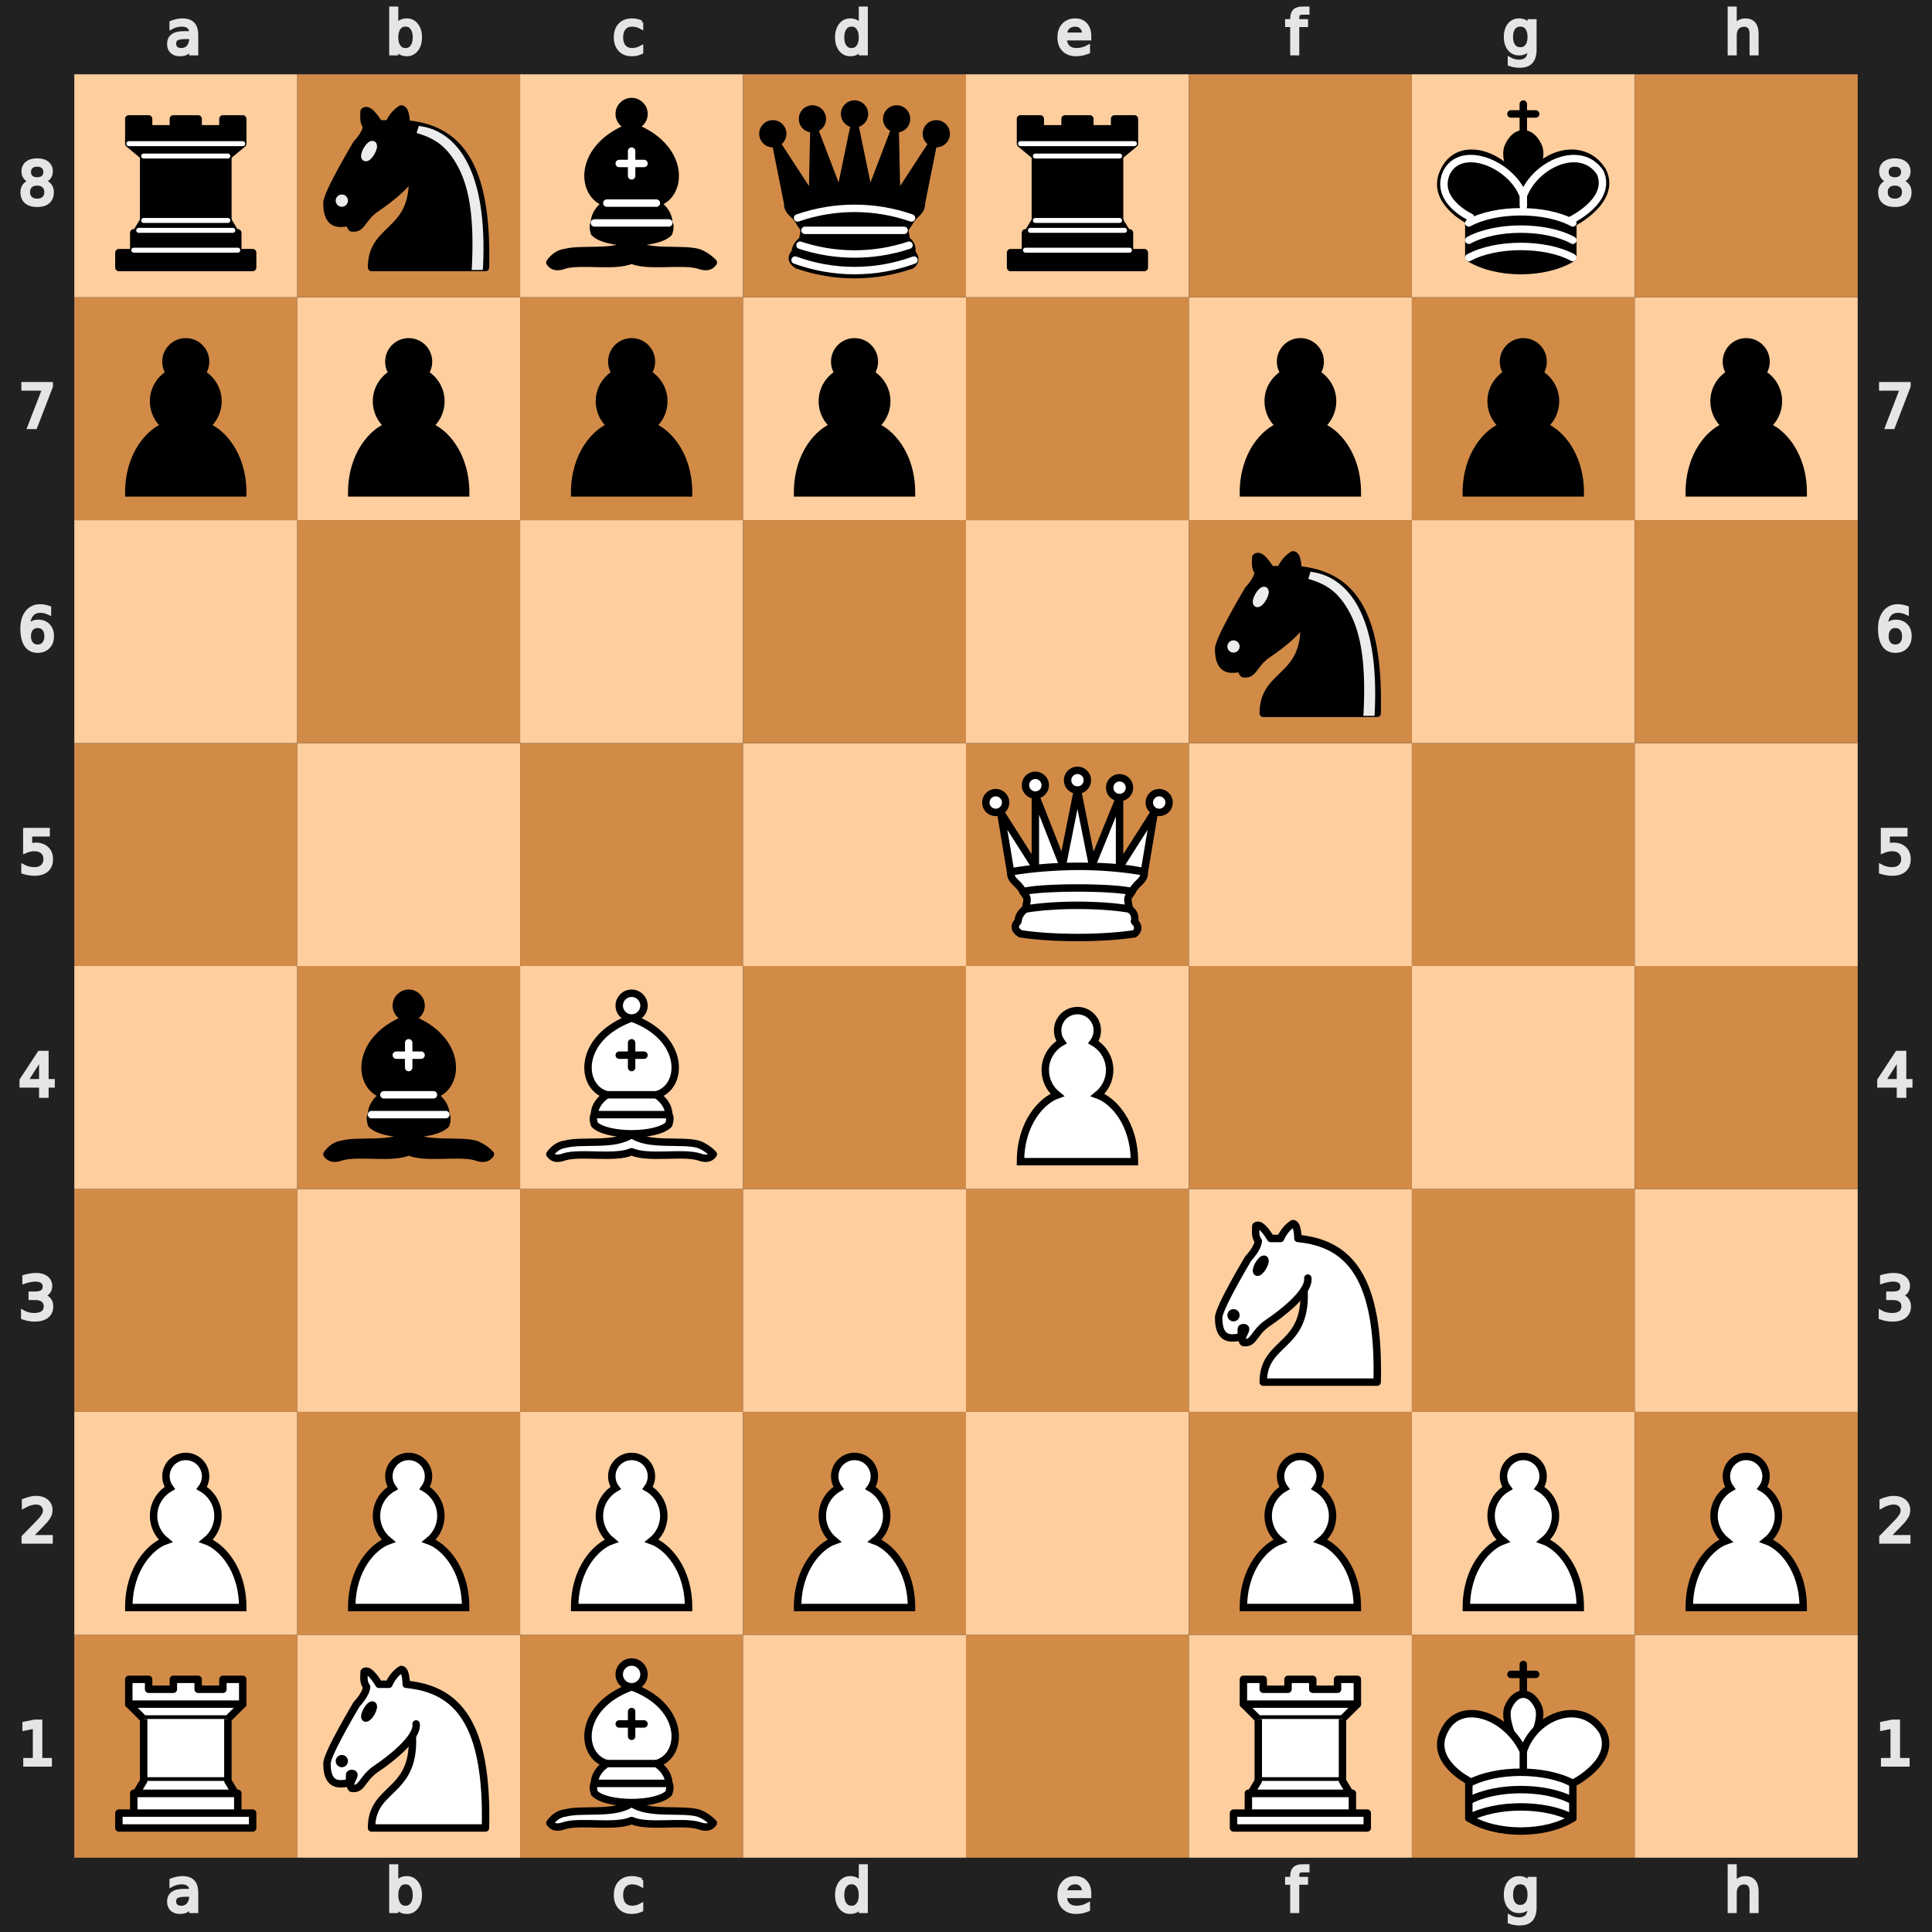
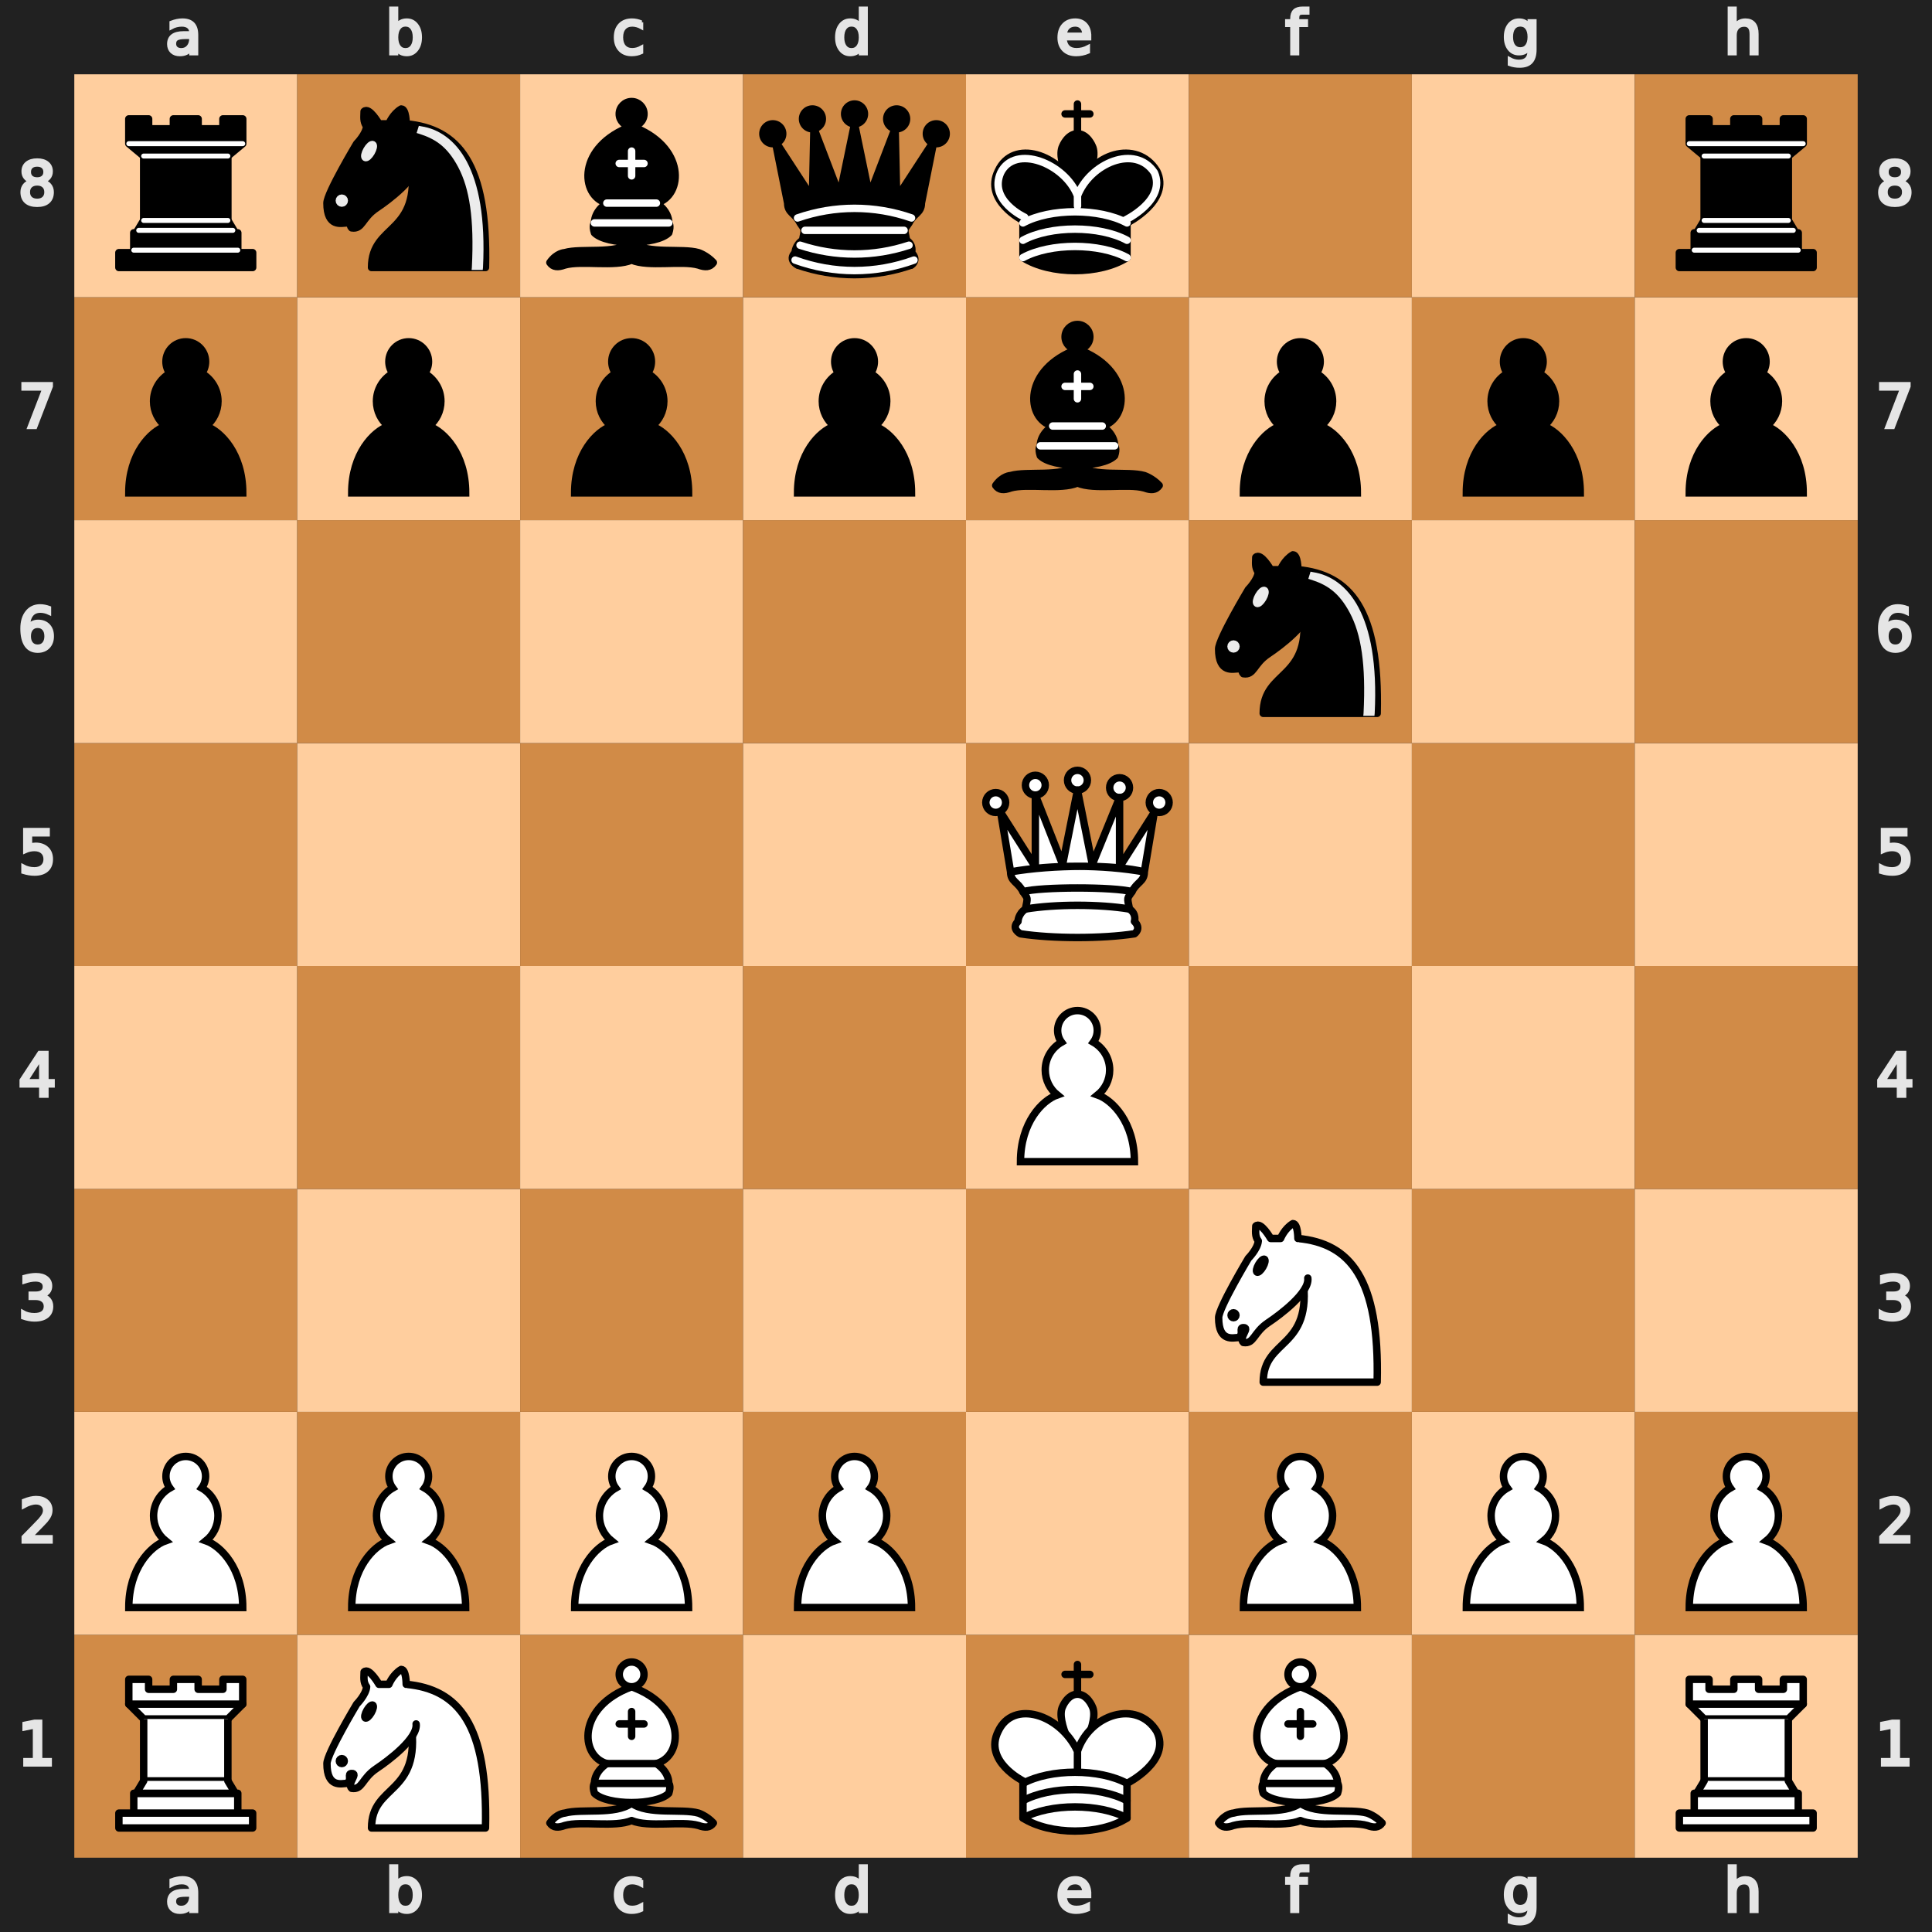
<svg xmlns="http://www.w3.org/2000/svg" xmlns:xlink="http://www.w3.org/1999/xlink" version="1.2" baseProfile="tiny" viewBox="0 0 390 390">
  <defs>
    <g id="white-pawn" class="white pawn">
      <path d="M22.5 9c-2.21 0-4 1.79-4 4 0 .89.29 1.71.78 2.38C17.33 16.5 16 18.59 16 21c0 2.03.94 3.84 2.41 5.03-3 1.06-7.41 5.55-7.41 13.47h23c0-7.92-4.41-12.41-7.41-13.47 1.47-1.19 2.41-3 2.41-5.03 0-2.41-1.33-4.5-3.28-5.62.49-.67.78-1.49.78-2.38 0-2.21-1.79-4-4-4z" fill="#fff" stroke="#000" stroke-width="1.5" stroke-linecap="round" />
    </g>
    <g id="white-knight" class="white knight" fill="none" fill-rule="evenodd" stroke="#000" stroke-width="1.5" stroke-linecap="round" stroke-linejoin="round">
      <path d="M 22,10 C 32.5,11 38.5,18 38,39 L 15,39 C 15,30 25,32.5 23,18" style="fill:#ffffff; stroke:#000000;" />
      <path d="M 24,18 C 24.38,20.91 18.45,25.37 16,27 C 13,29 13.18,31.34 11,31 C 9.958,30.06 12.41,27.96 11,28 C 10,28 11.19,29.23 10,30 C 9,30 5.997,31 6,26 C 6,24 12,14 12,14 C 12,14 13.89,12.1 14,10.5 C 13.27,9.506 13.5,8.5 13.5,7.5 C 14.5,6.5 16.5,10 16.5,10 L 18.5,10 C 18.5,10 19.28,8.008 21,7 C 22,7 22,10 22,10" style="fill:#ffffff; stroke:#000000;" />
      <path d="M 9.5 25.5 A 0.5 0.5 0 1 1 8.5,25.5 A 0.5 0.5 0 1 1 9.5 25.5 z" style="fill:#000000; stroke:#000000;" />
      <path d="M 15 15.5 A 0.5 1.5 0 1 1 14,15.5 A 0.5 1.5 0 1 1 15 15.5 z" transform="matrix(0.866,0.5,-0.5,0.866,9.693,-5.173)" style="fill:#000000; stroke:#000000;" />
    </g>
    <g id="white-bishop" class="white bishop" fill="none" fill-rule="evenodd" stroke="#000" stroke-width="1.5" stroke-linecap="round" stroke-linejoin="round">
      <g fill="#fff" stroke-linecap="butt">
        <path d="M9 36c3.39-.97 10.11.43 13.5-2 3.39 2.43 10.11 1.03 13.5 2 0 0 1.65.54 3 2-.68.97-1.65.99-3 .5-3.39-.97-10.11.46-13.5-1-3.39 1.46-10.11.03-13.5 1-1.354.49-2.323.47-3-.5 1.354-1.94 3-2 3-2zM15 32c2.5 2.5 12.5 2.5 15 0 .5-1.5 0-2 0-2 0-2.5-2.5-4-2.5-4 5.5-1.5 6-11.5-5-15.5-11 4-10.5 14-5 15.5 0 0-2.5 1.5-2.5 4 0 0-.5.5 0 2zM25 8a2.5 2.5 0 1 1-5 0 2.5 2.5 0 1 1 5 0z" />
      </g>
      <path d="M17.5 26h10M15 30h15m-7.5-14.5v5M20 18h5" stroke-linejoin="miter" />
    </g>
    <g id="white-rook" class="white rook" fill="#fff" fill-rule="evenodd" stroke="#000" stroke-width="1.5" stroke-linecap="round" stroke-linejoin="round">
      <path d="M9 39h27v-3H9v3zM12 36v-4h21v4H12zM11 14V9h4v2h5V9h5v2h5V9h4v5" stroke-linecap="butt" />
      <path d="M34 14l-3 3H14l-3-3" />
      <path d="M31 17v12.5H14V17" stroke-linecap="butt" stroke-linejoin="miter" />
      <path d="M31 29.5l1.5 2.5h-20l1.5-2.5" />
      <path d="M11 14h23" fill="none" stroke-linejoin="miter" />
    </g>
    <g id="white-queen" class="white queen" fill="#fff" fill-rule="evenodd" stroke="#000" stroke-width="1.5" stroke-linecap="round" stroke-linejoin="round">
      <path d="M8 12a2 2 0 1 1-4 0 2 2 0 1 1 4 0zM24.5 7.5a2 2 0 1 1-4 0 2 2 0 1 1 4 0zM41 12a2 2 0 1 1-4 0 2 2 0 1 1 4 0zM16 8.5a2 2 0 1 1-4 0 2 2 0 1 1 4 0zM33 9a2 2 0 1 1-4 0 2 2 0 1 1 4 0z" />
      <path d="M9 26c8.5-1.5 21-1.5 27 0l2-12-7 11V11l-5.5 13.5-3-15-3 15-5.5-14V25L7 14l2 12zM9 26c0 2 1.5 2 2.5 4 1 1.5 1 1 .5 3.5-1.5 1-1.5 2.5-1.5 2.5-1.5 1.5.5 2.5.5 2.5 6.5 1 16.5 1 23 0 0 0 1.5-1 0-2.5 0 0 .5-1.5-1-2.5-.5-2.5-.5-2 .5-3.5 1-2 2.5-2 2.5-4-8.5-1.5-18.5-1.5-27 0z" stroke-linecap="butt" />
      <path d="M11.5 30c3.5-1 18.5-1 22 0M12 33.5c6-1 15-1 21 0" fill="none" />
    </g>
    <g id="white-king" class="white king" fill="none" fill-rule="evenodd" stroke="#000" stroke-width="1.5" stroke-linecap="round" stroke-linejoin="round">
      <path d="M22.5 11.63V6M20 8h5" stroke-linejoin="miter" />
      <path d="M22.5 25s4.5-7.5 3-10.5c0 0-1-2.5-3-2.5s-3 2.5-3 2.5c-1.5 3 3 10.5 3 10.5" fill="#fff" stroke-linecap="butt" stroke-linejoin="miter" />
      <path d="M11.5 37c5.5 3.5 15.5 3.5 21 0v-7s9-4.5 6-10.5c-4-6.5-13.5-3.5-16 4V27v-3.5c-3.5-7.5-13-10.5-16-4-3 6 5 10 5 10V37z" fill="#fff" />
      <path d="M11.5 30c5.5-3 15.5-3 21 0m-21 3.5c5.5-3 15.5-3 21 0m-21 3.5c5.5-3 15.5-3 21 0" />
    </g>
    <g id="black-pawn" class="black pawn">
      <path d="M22.5 9c-2.21 0-4 1.79-4 4 0 .89.29 1.71.78 2.38C17.33 16.5 16 18.59 16 21c0 2.03.94 3.84 2.41 5.03-3 1.06-7.41 5.55-7.41 13.47h23c0-7.92-4.41-12.41-7.41-13.47 1.47-1.19 2.41-3 2.41-5.03 0-2.41-1.33-4.5-3.28-5.62.49-.67.78-1.49.78-2.38 0-2.21-1.79-4-4-4z" stroke="#000" stroke-width="1.5" stroke-linecap="round" />
    </g>
    <g id="black-knight" class="black knight" fill="none" fill-rule="evenodd" stroke="#000" stroke-width="1.5" stroke-linecap="round" stroke-linejoin="round">
      <path d="M 22,10 C 32.5,11 38.5,18 38,39 L 15,39 C 15,30 25,32.5 23,18" style="fill:#000000; stroke:#000000;" />
      <path d="M 24,18 C 24.38,20.91 18.45,25.37 16,27 C 13,29 13.18,31.34 11,31 C 9.958,30.06 12.41,27.96 11,28 C 10,28 11.19,29.23 10,30 C 9,30 5.997,31 6,26 C 6,24 12,14 12,14 C 12,14 13.89,12.1 14,10.5 C 13.27,9.506 13.5,8.5 13.5,7.5 C 14.5,6.5 16.5,10 16.5,10 L 18.5,10 C 18.5,10 19.28,8.008 21,7 C 22,7 22,10 22,10" style="fill:#000000; stroke:#000000;" />
      <path d="M 9.5 25.5 A 0.5 0.5 0 1 1 8.5,25.5 A 0.5 0.5 0 1 1 9.5 25.5 z" style="fill:#ececec; stroke:#ececec;" />
      <path d="M 15 15.5 A 0.5 1.5 0 1 1 14,15.5 A 0.5 1.5 0 1 1 15 15.5 z" transform="matrix(0.866,0.5,-0.5,0.866,9.693,-5.173)" style="fill:#ececec; stroke:#ececec;" />
      <path d="M 24.55,10.4 L 24.1,11.85 L 24.6,12 C 27.75,13 30.25,14.49 32.5,18.75 C 34.75,23.01 35.75,29.06 35.25,39 L 35.2,39.5 L 37.45,39.5 L 37.5,39 C 38,28.94 36.62,22.15 34.25,17.66 C 31.88,13.17 28.46,11.02 25.06,10.5 L 24.55,10.4 z " style="fill:#ececec; stroke:none;" />
    </g>
    <g id="black-bishop" class="black bishop" fill="none" fill-rule="evenodd" stroke="#000" stroke-width="1.5" stroke-linecap="round" stroke-linejoin="round">
      <path d="M9 36c3.39-.97 10.11.43 13.5-2 3.39 2.43 10.11 1.03 13.5 2 0 0 1.65.54 3 2-.68.97-1.65.99-3 .5-3.39-.97-10.11.46-13.5-1-3.39 1.46-10.11.03-13.5 1-1.354.49-2.323.47-3-.5 1.354-1.94 3-2 3-2zm6-4c2.5 2.5 12.5 2.5 15 0 .5-1.5 0-2 0-2 0-2.5-2.5-4-2.5-4 5.5-1.5 6-11.5-5-15.5-11 4-10.5 14-5 15.5 0 0-2.5 1.5-2.5 4 0 0-.5.5 0 2zM25 8a2.5 2.5 0 1 1-5 0 2.5 2.5 0 1 1 5 0z" fill="#000" stroke-linecap="butt" />
      <path d="M17.5 26h10M15 30h15m-7.5-14.5v5M20 18h5" stroke="#fff" stroke-linejoin="miter" />
    </g>
    <g id="black-rook" class="black rook" fill="#000" fill-rule="evenodd" stroke="#000" stroke-width="1.5" stroke-linecap="round" stroke-linejoin="round">
      <path d="M9 39h27v-3H9v3zM12.5 32l1.5-2.5h17l1.5 2.5h-20zM12 36v-4h21v4H12z" stroke-linecap="butt" />
      <path d="M14 29.5v-13h17v13H14z" stroke-linecap="butt" stroke-linejoin="miter" />
      <path d="M14 16.5L11 14h23l-3 2.5H14zM11 14V9h4v2h5V9h5v2h5V9h4v5H11z" stroke-linecap="butt" />
      <path d="M12 35.5h21M13 31.5h19M14 29.5h17M14 16.5h17M11 14h23" fill="none" stroke="#fff" stroke-width="1" stroke-linejoin="miter" />
    </g>
    <g id="black-queen" class="black queen" fill="#000" fill-rule="evenodd" stroke="#000" stroke-width="1.5" stroke-linecap="round" stroke-linejoin="round">
      <g fill="#000" stroke="none">
        <circle cx="6" cy="12" r="2.75" />
        <circle cx="14" cy="9" r="2.75" />
        <circle cx="22.5" cy="8" r="2.75" />
        <circle cx="31" cy="9" r="2.75" />
        <circle cx="39" cy="12" r="2.75" />
      </g>
      <path d="M9 26c8.5-1.5 21-1.5 27 0l2.5-12.5L31 25l-.3-14.1-5.2 13.6-3-14.5-3 14.5-5.2-13.6L14 25 6.5 13.5 9 26zM9 26c0 2 1.5 2 2.5 4 1 1.5 1 1 .5 3.5-1.5 1-1.5 2.5-1.5 2.5-1.5 1.5.5 2.5.5 2.5 6.5 1 16.5 1 23 0 0 0 1.5-1 0-2.5 0 0 .5-1.5-1-2.5-.5-2.5-.5-2 .5-3.5 1-2 2.5-2 2.5-4-8.5-1.5-18.5-1.5-27 0z" stroke-linecap="butt" />
      <path d="M11 38.5a35 35 1 0 0 23 0" fill="none" stroke-linecap="butt" />
      <path d="M11 29a35 35 1 0 1 23 0M12.5 31.5h20M11.5 34.5a35 35 1 0 0 22 0M10.5 37.5a35 35 1 0 0 24 0" fill="none" stroke="#fff" />
    </g>
    <g id="black-king" class="black king" fill="none" fill-rule="evenodd" stroke="#000" stroke-width="1.5" stroke-linecap="round" stroke-linejoin="round">
      <path d="M22.5 11.63V6" stroke-linejoin="miter" />
      <path d="M22.5 25s4.5-7.5 3-10.5c0 0-1-2.5-3-2.5s-3 2.5-3 2.5c-1.5 3 3 10.5 3 10.5" fill="#000" stroke-linecap="butt" stroke-linejoin="miter" />
      <path d="M11.5 37c5.5 3.5 15.5 3.5 21 0v-7s9-4.5 6-10.5c-4-6.5-13.5-3.5-16 4V27v-3.5c-3.5-7.5-13-10.5-16-4-3 6 5 10 5 10V37z" fill="#000" />
      <path d="M20 8h5" stroke-linejoin="miter" />
      <path d="M32 29.5s8.5-4 6.03-9.65C34.15 14 25 18 22.5 24.5l.01 2.1-.01-2.1C20 18 9.906 14 6.997 19.85c-2.497 5.65 4.853 9 4.853 9M11.5 30c5.5-3 15.5-3 21 0m-21 3.5c5.5-3 15.5-3 21 0m-21 3.5c5.5-3 15.5-3 21 0" stroke="#fff" />
    </g>
  </defs>
  <rect x="0" y="0" width="390" height="390" fill="#212121" />
  <g transform="translate(20, 0) scale(0.75, 0.75)" fill="#e5e5e5" stroke="#e5e5e5">
    <path d="M23.328 10.016q-1.742 0-2.414.398-.672.398-.672 1.36 0 .765.5 1.218.508.445 1.375.445 1.196 0 1.914-.843.727-.852.727-2.258v-.32zm2.867-.594v4.992h-1.437v-1.328q-.492.797-1.227 1.18-.734.375-1.797.375-1.343 0-2.14-.75-.79-.758-.79-2.024 0-1.476.985-2.226.992-.75 2.953-.75h2.016V8.75q0-.992-.656-1.531-.649-.547-1.829-.547-.75 0-1.46.18-.711.18-1.368.539V6.062q.79-.304 1.532-.453.742-.156 1.445-.156 1.898 0 2.836.984.937.985.937 2.985z" />
  </g>
  <g transform="translate(20, 375) scale(0.75, 0.75)" fill="#e5e5e5" stroke="#e5e5e5">
    <path d="M23.328 10.016q-1.742 0-2.414.398-.672.398-.672 1.36 0 .765.5 1.218.508.445 1.375.445 1.196 0 1.914-.843.727-.852.727-2.258v-.32zm2.867-.594v4.992h-1.437v-1.328q-.492.797-1.227 1.18-.734.375-1.797.375-1.343 0-2.14-.75-.79-.758-.79-2.024 0-1.476.985-2.226.992-.75 2.953-.75h2.016V8.75q0-.992-.656-1.531-.649-.547-1.829-.547-.75 0-1.46.18-.711.18-1.368.539V6.062q.79-.304 1.532-.453.742-.156 1.445-.156 1.898 0 2.836.984.937.985.937 2.985z" />
  </g>
  <g transform="translate(65, 0) scale(0.75, 0.75)" fill="#e5e5e5" stroke="#e5e5e5">
    <path d="M24.922 10.047q0-1.586-.656-2.485-.649-.906-1.79-.906-1.14 0-1.796.906-.649.899-.649 2.485 0 1.586.649 2.492.656.898 1.797.898 1.14 0 1.789-.898.656-.906.656-2.492zm-4.89-3.055q.452-.781 1.14-1.156.695-.383 1.656-.383 1.594 0 2.586 1.266 1 1.265 1 3.328 0 2.062-1 3.328-.992 1.266-2.586 1.266-.96 0-1.656-.375-.688-.383-1.14-1.164v1.312h-1.446V2.258h1.445z" />
  </g>
  <g transform="translate(65, 375) scale(0.75, 0.75)" fill="#e5e5e5" stroke="#e5e5e5">
    <path d="M24.922 10.047q0-1.586-.656-2.485-.649-.906-1.79-.906-1.14 0-1.796.906-.649.899-.649 2.485 0 1.586.649 2.492.656.898 1.797.898 1.14 0 1.789-.898.656-.906.656-2.492zm-4.89-3.055q.452-.781 1.14-1.156.695-.383 1.656-.383 1.594 0 2.586 1.266 1 1.265 1 3.328 0 2.062-1 3.328-.992 1.266-2.586 1.266-.96 0-1.656-.375-.688-.383-1.14-1.164v1.312h-1.446V2.258h1.445z" />
  </g>
  <g transform="translate(110, 0) scale(0.75, 0.75)" fill="#e5e5e5" stroke="#e5e5e5">
    <path d="M25.96 6v1.344q-.608-.336-1.226-.5-.609-.172-1.234-.172-1.398 0-2.172.89-.773.883-.773 2.485 0 1.601.773 2.492.774.883 2.172.883.625 0 1.234-.164.618-.172 1.227-.508v1.328q-.602.281-1.25.422-.64.14-1.367.14-1.977 0-3.14-1.242-1.165-1.242-1.165-3.351 0-2.14 1.172-3.367 1.18-1.227 3.227-1.227.664 0 1.296.14.633.134 1.227.407z" />
  </g>
  <g transform="translate(110, 375) scale(0.75, 0.75)" fill="#e5e5e5" stroke="#e5e5e5">
    <path d="M25.96 6v1.344q-.608-.336-1.226-.5-.609-.172-1.234-.172-1.398 0-2.172.89-.773.883-.773 2.485 0 1.601.773 2.492.774.883 2.172.883.625 0 1.234-.164.618-.172 1.227-.508v1.328q-.602.281-1.25.422-.64.14-1.367.14-1.977 0-3.14-1.242-1.165-1.242-1.165-3.351 0-2.14 1.172-3.367 1.18-1.227 3.227-1.227.664 0 1.296.14.633.134 1.227.407z" />
  </g>
  <g transform="translate(155, 0) scale(0.75, 0.75)" fill="#e5e5e5" stroke="#e5e5e5">
    <path d="M24.973 6.992V2.258h1.437v12.156h-1.437v-1.312q-.453.78-1.149 1.164-.687.375-1.656.375-1.586 0-2.586-1.266-.992-1.266-.992-3.328 0-2.063.992-3.328 1-1.266 2.586-1.266.969 0 1.656.383.696.375 1.149 1.156zm-4.899 3.055q0 1.586.649 2.492.656.898 1.797.898 1.14 0 1.796-.898.657-.906.657-2.492 0-1.586-.657-2.485-.656-.906-1.796-.906-1.141 0-1.797.906-.649.899-.649 2.485z" />
  </g>
  <g transform="translate(155, 375) scale(0.75, 0.75)" fill="#e5e5e5" stroke="#e5e5e5">
    <path d="M24.973 6.992V2.258h1.437v12.156h-1.437v-1.312q-.453.78-1.149 1.164-.687.375-1.656.375-1.586 0-2.586-1.266-.992-1.266-.992-3.328 0-2.063.992-3.328 1-1.266 2.586-1.266.969 0 1.656.383.696.375 1.149 1.156zm-4.899 3.055q0 1.586.649 2.492.656.898 1.797.898 1.14 0 1.796-.898.657-.906.657-2.492 0-1.586-.657-2.485-.656-.906-1.796-.906-1.141 0-1.797.906-.649.899-.649 2.485z" />
  </g>
  <g transform="translate(200, 0) scale(0.75, 0.75)" fill="#e5e5e5" stroke="#e5e5e5">
    <path d="M26.555 9.68v.703h-6.61q.094 1.484.89 2.265.806.774 2.235.774.828 0 1.602-.203.781-.203 1.547-.61v1.36q-.774.328-1.586.5-.813.172-1.649.172-2.093 0-3.32-1.22-1.219-1.218-1.219-3.296 0-2.148 1.157-3.406 1.164-1.266 3.132-1.266 1.766 0 2.79 1.14 1.03 1.134 1.03 3.087zm-1.438-.422q-.015-1.18-.664-1.883-.64-.703-1.703-.703-1.203 0-1.93.68-.718.68-.828 1.914z" />
  </g>
  <g transform="translate(200, 375) scale(0.75, 0.75)" fill="#e5e5e5" stroke="#e5e5e5">
    <path d="M26.555 9.68v.703h-6.61q.094 1.484.89 2.265.806.774 2.235.774.828 0 1.602-.203.781-.203 1.547-.61v1.36q-.774.328-1.586.5-.813.172-1.649.172-2.093 0-3.32-1.22-1.219-1.218-1.219-3.296 0-2.148 1.157-3.406 1.164-1.266 3.132-1.266 1.766 0 2.79 1.14 1.03 1.134 1.03 3.087zm-1.438-.422q-.015-1.18-.664-1.883-.64-.703-1.703-.703-1.203 0-1.93.68-.718.68-.828 1.914z" />
  </g>
  <g transform="translate(245, 0) scale(0.75, 0.75)" fill="#e5e5e5" stroke="#e5e5e5">
    <path d="M25.285 2.258v1.195H23.91q-.773 0-1.078.313-.297.312-.297 1.125v.773h2.367v1.117h-2.367v7.633H21.09V6.781h-1.375V5.664h1.375v-.61q0-1.46.68-2.124.68-.672 2.156-.672z" />
  </g>
  <g transform="translate(245, 375) scale(0.75, 0.75)" fill="#e5e5e5" stroke="#e5e5e5">
    <path d="M25.285 2.258v1.195H23.91q-.773 0-1.078.313-.297.312-.297 1.125v.773h2.367v1.117h-2.367v7.633H21.09V6.781h-1.375V5.664h1.375v-.61q0-1.46.68-2.124.68-.672 2.156-.672z" />
  </g>
  <g transform="translate(290, 0) scale(0.75, 0.75)" fill="#e5e5e5" stroke="#e5e5e5">
    <path d="M24.973 9.937q0-1.562-.649-2.421-.64-.86-1.804-.86-1.157 0-1.805.86-.64.859-.64 2.421 0 1.555.64 2.415.648.859 1.805.859 1.164 0 1.804-.86.649-.859.649-2.414zm1.437 3.391q0 2.234-.992 3.32-.992 1.094-3.04 1.094-.757 0-1.429-.117-.672-.11-1.304-.344v-1.398q.632.344 1.25.508.617.164 1.257.164 1.414 0 2.118-.743.703-.734.703-2.226v-.711q-.446.773-1.141 1.156-.695.383-1.664.383-1.61 0-2.594-1.227-.984-1.226-.984-3.25 0-2.03.984-3.257.985-1.227 2.594-1.227.969 0 1.664.383t1.14 1.156V5.664h1.438z" />
  </g>
  <g transform="translate(290, 375) scale(0.75, 0.75)" fill="#e5e5e5" stroke="#e5e5e5">
    <path d="M24.973 9.937q0-1.562-.649-2.421-.64-.86-1.804-.86-1.157 0-1.805.86-.64.859-.64 2.421 0 1.555.64 2.415.648.859 1.805.859 1.164 0 1.804-.86.649-.859.649-2.414zm1.437 3.391q0 2.234-.992 3.32-.992 1.094-3.04 1.094-.757 0-1.429-.117-.672-.11-1.304-.344v-1.398q.632.344 1.25.508.617.164 1.257.164 1.414 0 2.118-.743.703-.734.703-2.226v-.711q-.446.773-1.141 1.156-.695.383-1.664.383-1.61 0-2.594-1.227-.984-1.226-.984-3.25 0-2.03.984-3.257.985-1.227 2.594-1.227.969 0 1.664.383t1.14 1.156V5.664h1.438z" />
  </g>
  <g transform="translate(335, 0) scale(0.75, 0.75)" fill="#e5e5e5" stroke="#e5e5e5">
    <path d="M26.164 9.133v5.281h-1.437V9.18q0-1.243-.485-1.86-.484-.617-1.453-.617-1.164 0-1.836.742-.672.742-.672 2.024v4.945h-1.445V2.258h1.445v4.765q.516-.789 1.211-1.18.703-.39 1.617-.39 1.508 0 2.282.938.773.93.773 2.742z" />
  </g>
  <g transform="translate(335, 375) scale(0.75, 0.75)" fill="#e5e5e5" stroke="#e5e5e5">
    <path d="M26.164 9.133v5.281h-1.437V9.18q0-1.243-.485-1.86-.484-.617-1.453-.617-1.164 0-1.836.742-.672.742-.672 2.024v4.945h-1.445V2.258h1.445v4.765q.516-.789 1.211-1.18.703-.39 1.617-.39 1.508 0 2.282.938.773.93.773 2.742z" />
  </g>
  <g transform="translate(0, 335) scale(0.75, 0.75)" fill="#e5e5e5" stroke="#e5e5e5">
    <path d="M6.754 26.996h2.578v-8.898l-2.805.562v-1.437l2.79-.563h1.578v10.336h2.578v1.328h-6.72z" />
  </g>
  <g transform="translate(375, 335) scale(0.75, 0.75)" fill="#e5e5e5" stroke="#e5e5e5">
    <path d="M6.754 26.996h2.578v-8.898l-2.805.562v-1.437l2.79-.563h1.578v10.336h2.578v1.328h-6.72z" />
  </g>
  <g transform="translate(0, 290) scale(0.75, 0.75)" fill="#e5e5e5" stroke="#e5e5e5">
    <path d="M8.195 26.996h5.508v1.328H6.297v-1.328q.898-.93 2.445-2.492 1.555-1.57 1.953-2.024.758-.851 1.055-1.437.305-.594.305-1.164 0-.93-.657-1.516-.648-.586-1.695-.586-.742 0-1.57.258-.82.258-1.758.781v-1.593q.953-.383 1.781-.578.828-.196 1.516-.196 1.812 0 2.89.906 1.079.907 1.079 2.422 0 .72-.274 1.368-.265.64-.976 1.515-.196.227-1.243 1.313-1.046 1.078-2.953 3.023z" />
  </g>
  <g transform="translate(375, 290) scale(0.75, 0.75)" fill="#e5e5e5" stroke="#e5e5e5">
    <path d="M8.195 26.996h5.508v1.328H6.297v-1.328q.898-.93 2.445-2.492 1.555-1.57 1.953-2.024.758-.851 1.055-1.437.305-.594.305-1.164 0-.93-.657-1.516-.648-.586-1.695-.586-.742 0-1.57.258-.82.258-1.758.781v-1.593q.953-.383 1.781-.578.828-.196 1.516-.196 1.812 0 2.89.906 1.079.907 1.079 2.422 0 .72-.274 1.368-.265.64-.976 1.515-.196.227-1.243 1.313-1.046 1.078-2.953 3.023z" />
  </g>
  <g transform="translate(0, 245) scale(0.75, 0.75)" fill="#e5e5e5" stroke="#e5e5e5">
    <path d="M11.434 22.035q1.132.242 1.765 1.008.64.766.64 1.89 0 1.727-1.187 2.672-1.187.946-3.375.946-.734 0-1.515-.149-.774-.14-1.602-.43V26.45q.656.383 1.438.578.78.196 1.632.196 1.485 0 2.258-.586.782-.586.782-1.703 0-1.032-.727-1.61-.719-.586-2.008-.586h-1.36v-1.297h1.423q1.164 0 1.78-.46.618-.47.618-1.344 0-.899-.64-1.375-.633-.485-1.82-.485-.65 0-1.391.141-.743.14-1.633.437V16.95q.898-.25 1.68-.375.788-.125 1.484-.125 1.797 0 2.844.82 1.046.813 1.046 2.204 0 .968-.554 1.64-.555.664-1.578.922z" />
  </g>
  <g transform="translate(375, 245) scale(0.75, 0.75)" fill="#e5e5e5" stroke="#e5e5e5">
    <path d="M11.434 22.035q1.132.242 1.765 1.008.64.766.64 1.89 0 1.727-1.187 2.672-1.187.946-3.375.946-.734 0-1.515-.149-.774-.14-1.602-.43V26.45q.656.383 1.438.578.78.196 1.632.196 1.485 0 2.258-.586.782-.586.782-1.703 0-1.032-.727-1.61-.719-.586-2.008-.586h-1.36v-1.297h1.423q1.164 0 1.78-.46.618-.47.618-1.344 0-.899-.64-1.375-.633-.485-1.82-.485-.65 0-1.391.141-.743.14-1.633.437V16.95q.898-.25 1.68-.375.788-.125 1.484-.125 1.797 0 2.844.82 1.046.813 1.046 2.204 0 .968-.554 1.64-.555.664-1.578.922z" />
  </g>
  <g transform="translate(0, 200) scale(0.75, 0.75)" fill="#e5e5e5" stroke="#e5e5e5">
    <path d="M11.016 18.035L7.03 24.262h3.985zm-.414-1.375h1.984v7.602h1.664v1.312h-1.664v2.75h-1.57v-2.75H5.75v-1.523z" />
  </g>
  <g transform="translate(375, 200) scale(0.75, 0.75)" fill="#e5e5e5" stroke="#e5e5e5">
    <path d="M11.016 18.035L7.03 24.262h3.985zm-.414-1.375h1.984v7.602h1.664v1.312h-1.664v2.75h-1.57v-2.75H5.75v-1.523z" />
  </g>
  <g transform="translate(0, 155) scale(0.75, 0.75)" fill="#e5e5e5" stroke="#e5e5e5">
    <path d="M6.719 16.66h6.195v1.328h-4.75v2.86q.344-.118.688-.172.343-.063.687-.063 1.953 0 3.094 1.07 1.14 1.07 1.14 2.899 0 1.883-1.171 2.93-1.172 1.039-3.305 1.039-.735 0-1.5-.125-.758-.125-1.57-.375v-1.586q.703.383 1.453.57.75.188 1.586.188 1.351 0 2.14-.711.79-.711.79-1.93 0-1.219-.79-1.93-.789-.71-2.14-.71-.633 0-1.266.14-.625.14-1.281.438z" />
  </g>
  <g transform="translate(375, 155) scale(0.75, 0.75)" fill="#e5e5e5" stroke="#e5e5e5">
    <path d="M6.719 16.66h6.195v1.328h-4.75v2.86q.344-.118.688-.172.343-.063.687-.063 1.953 0 3.094 1.07 1.14 1.07 1.14 2.899 0 1.883-1.171 2.93-1.172 1.039-3.305 1.039-.735 0-1.5-.125-.758-.125-1.57-.375v-1.586q.703.383 1.453.57.75.188 1.586.188 1.351 0 2.14-.711.79-.711.79-1.93 0-1.219-.79-1.93-.789-.71-2.14-.71-.633 0-1.266.14-.625.14-1.281.438z" />
  </g>
  <g transform="translate(0, 110) scale(0.75, 0.75)" fill="#e5e5e5" stroke="#e5e5e5">
    <path d="M10.137 21.863q-1.063 0-1.688.727-.617.726-.617 1.992 0 1.258.617 1.992.625.727 1.688.727 1.062 0 1.68-.727.624-.734.624-1.992 0-1.266-.625-1.992-.617-.727-1.68-.727zm3.133-4.945v1.437q-.594-.28-1.204-.43-.601-.148-1.195-.148-1.562 0-2.39 1.055-.82 1.055-.938 3.188.46-.68 1.156-1.04.696-.367 1.531-.367 1.758 0 2.774 1.07 1.023 1.063 1.023 2.899 0 1.797-1.062 2.883-1.063 1.086-2.828 1.086-2.024 0-3.094-1.547-1.07-1.555-1.07-4.5 0-2.766 1.312-4.406 1.313-1.649 3.524-1.649.593 0 1.195.117.61.118 1.266.352z" />
  </g>
  <g transform="translate(375, 110) scale(0.75, 0.75)" fill="#e5e5e5" stroke="#e5e5e5">
    <path d="M10.137 21.863q-1.063 0-1.688.727-.617.726-.617 1.992 0 1.258.617 1.992.625.727 1.688.727 1.062 0 1.68-.727.624-.734.624-1.992 0-1.266-.625-1.992-.617-.727-1.68-.727zm3.133-4.945v1.437q-.594-.28-1.204-.43-.601-.148-1.195-.148-1.562 0-2.39 1.055-.82 1.055-.938 3.188.46-.68 1.156-1.04.696-.367 1.531-.367 1.758 0 2.774 1.07 1.023 1.063 1.023 2.899 0 1.797-1.062 2.883-1.063 1.086-2.828 1.086-2.024 0-3.094-1.547-1.07-1.555-1.07-4.5 0-2.766 1.312-4.406 1.313-1.649 3.524-1.649.593 0 1.195.117.61.118 1.266.352z" />
  </g>
  <g transform="translate(0, 65) scale(0.75, 0.75)" fill="#e5e5e5" stroke="#e5e5e5">
    <path d="M6.25 16.66h7.5v.672L9.516 28.324H7.867l3.985-10.336H6.25z" />
  </g>
  <g transform="translate(375, 65) scale(0.75, 0.75)" fill="#e5e5e5" stroke="#e5e5e5">
    <path d="M6.25 16.66h7.5v.672L9.516 28.324H7.867l3.985-10.336H6.25z" />
  </g>
  <g transform="translate(0, 20) scale(0.75, 0.75)" fill="#e5e5e5" stroke="#e5e5e5">
    <path d="M10 22.785q-1.125 0-1.773.602-.641.601-.641 1.656t.64 1.656q.649.602 1.774.602t1.773-.602q.649-.61.649-1.656 0-1.055-.649-1.656-.64-.602-1.773-.602zm-1.578-.672q-1.016-.25-1.586-.945-.563-.695-.563-1.695 0-1.399.993-2.211 1-.813 2.734-.813 1.742 0 2.734.813.993.812.993 2.21 0 1-.57 1.696-.563.695-1.571.945 1.14.266 1.773 1.04.641.773.641 1.89 0 1.695-1.04 2.602-1.03.906-2.96.906t-2.969-.906Q6 26.738 6 25.043q0-1.117.64-1.89.641-.774 1.782-1.04zm-.578-2.492q0 .906.562 1.414.57.508 1.594.508 1.016 0 1.586-.508.578-.508.578-1.414 0-.906-.578-1.414-.57-.508-1.586-.508-1.023 0-1.594.508-.562.508-.562 1.414z" />
  </g>
  <g transform="translate(375, 20) scale(0.75, 0.75)" fill="#e5e5e5" stroke="#e5e5e5">
    <path d="M10 22.785q-1.125 0-1.773.602-.641.601-.641 1.656t.64 1.656q.649.602 1.774.602t1.773-.602q.649-.61.649-1.656 0-1.055-.649-1.656-.64-.602-1.773-.602zm-1.578-.672q-1.016-.25-1.586-.945-.563-.695-.563-1.695 0-1.399.993-2.211 1-.813 2.734-.813 1.742 0 2.734.813.993.812.993 2.21 0 1-.57 1.696-.563.695-1.571.945 1.14.266 1.773 1.04.641.773.641 1.89 0 1.695-1.04 2.602-1.03.906-2.96.906t-2.969-.906Q6 26.738 6 25.043q0-1.117.64-1.89.641-.774 1.782-1.04zm-.578-2.492q0 .906.562 1.414.57.508 1.594.508 1.016 0 1.586-.508.578-.508.578-1.414 0-.906-.578-1.414-.57-.508-1.586-.508-1.023 0-1.594.508-.562.508-.562 1.414z" />
  </g>
  <rect x="15" y="330" width="45" height="45" class="square dark a1" stroke="none" fill="#d18b47" />
  <rect x="60" y="330" width="45" height="45" class="square light b1" stroke="none" fill="#ffce9e" />
  <rect x="105" y="330" width="45" height="45" class="square dark c1" stroke="none" fill="#d18b47" />
  <rect x="150" y="330" width="45" height="45" class="square light d1" stroke="none" fill="#ffce9e" />
  <rect x="195" y="330" width="45" height="45" class="square dark e1" stroke="none" fill="#d18b47" />
  <rect x="240" y="330" width="45" height="45" class="square light f1" stroke="none" fill="#ffce9e" />
  <rect x="285" y="330" width="45" height="45" class="square dark g1" stroke="none" fill="#d18b47" />
  <rect x="330" y="330" width="45" height="45" class="square light h1" stroke="none" fill="#ffce9e" />
  <rect x="15" y="285" width="45" height="45" class="square light a2" stroke="none" fill="#ffce9e" />
  <rect x="60" y="285" width="45" height="45" class="square dark b2" stroke="none" fill="#d18b47" />
  <rect x="105" y="285" width="45" height="45" class="square light c2" stroke="none" fill="#ffce9e" />
  <rect x="150" y="285" width="45" height="45" class="square dark d2" stroke="none" fill="#d18b47" />
  <rect x="195" y="285" width="45" height="45" class="square light e2" stroke="none" fill="#ffce9e" />
  <rect x="240" y="285" width="45" height="45" class="square dark f2" stroke="none" fill="#d18b47" />
  <rect x="285" y="285" width="45" height="45" class="square light g2" stroke="none" fill="#ffce9e" />
  <rect x="330" y="285" width="45" height="45" class="square dark h2" stroke="none" fill="#d18b47" />
  <rect x="15" y="240" width="45" height="45" class="square dark a3" stroke="none" fill="#d18b47" />
  <rect x="60" y="240" width="45" height="45" class="square light b3" stroke="none" fill="#ffce9e" />
  <rect x="105" y="240" width="45" height="45" class="square dark c3" stroke="none" fill="#d18b47" />
  <rect x="150" y="240" width="45" height="45" class="square light d3" stroke="none" fill="#ffce9e" />
  <rect x="195" y="240" width="45" height="45" class="square dark e3" stroke="none" fill="#d18b47" />
  <rect x="240" y="240" width="45" height="45" class="square light f3" stroke="none" fill="#ffce9e" />
  <rect x="285" y="240" width="45" height="45" class="square dark g3" stroke="none" fill="#d18b47" />
  <rect x="330" y="240" width="45" height="45" class="square light h3" stroke="none" fill="#ffce9e" />
  <rect x="15" y="195" width="45" height="45" class="square light a4" stroke="none" fill="#ffce9e" />
  <rect x="60" y="195" width="45" height="45" class="square dark b4" stroke="none" fill="#d18b47" />
  <rect x="105" y="195" width="45" height="45" class="square light c4" stroke="none" fill="#ffce9e" />
  <rect x="150" y="195" width="45" height="45" class="square dark d4" stroke="none" fill="#d18b47" />
  <rect x="195" y="195" width="45" height="45" class="square light e4" stroke="none" fill="#ffce9e" />
  <rect x="240" y="195" width="45" height="45" class="square dark f4" stroke="none" fill="#d18b47" />
  <rect x="285" y="195" width="45" height="45" class="square light g4" stroke="none" fill="#ffce9e" />
  <rect x="330" y="195" width="45" height="45" class="square dark h4" stroke="none" fill="#d18b47" />
  <rect x="15" y="150" width="45" height="45" class="square dark a5" stroke="none" fill="#d18b47" />
  <rect x="60" y="150" width="45" height="45" class="square light b5" stroke="none" fill="#ffce9e" />
  <rect x="105" y="150" width="45" height="45" class="square dark c5" stroke="none" fill="#d18b47" />
  <rect x="150" y="150" width="45" height="45" class="square light d5" stroke="none" fill="#ffce9e" />
  <rect x="195" y="150" width="45" height="45" class="square dark e5" stroke="none" fill="#d18b47" />
  <rect x="240" y="150" width="45" height="45" class="square light f5" stroke="none" fill="#ffce9e" />
  <rect x="285" y="150" width="45" height="45" class="square dark g5" stroke="none" fill="#d18b47" />
  <rect x="330" y="150" width="45" height="45" class="square light h5" stroke="none" fill="#ffce9e" />
  <rect x="15" y="105" width="45" height="45" class="square light a6" stroke="none" fill="#ffce9e" />
  <rect x="60" y="105" width="45" height="45" class="square dark b6" stroke="none" fill="#d18b47" />
  <rect x="105" y="105" width="45" height="45" class="square light c6" stroke="none" fill="#ffce9e" />
  <rect x="150" y="105" width="45" height="45" class="square dark d6" stroke="none" fill="#d18b47" />
  <rect x="195" y="105" width="45" height="45" class="square light e6" stroke="none" fill="#ffce9e" />
  <rect x="240" y="105" width="45" height="45" class="square dark f6" stroke="none" fill="#d18b47" />
  <rect x="285" y="105" width="45" height="45" class="square light g6" stroke="none" fill="#ffce9e" />
  <rect x="330" y="105" width="45" height="45" class="square dark h6" stroke="none" fill="#d18b47" />
  <rect x="15" y="60" width="45" height="45" class="square dark a7" stroke="none" fill="#d18b47" />
  <rect x="60" y="60" width="45" height="45" class="square light b7" stroke="none" fill="#ffce9e" />
  <rect x="105" y="60" width="45" height="45" class="square dark c7" stroke="none" fill="#d18b47" />
  <rect x="150" y="60" width="45" height="45" class="square light d7" stroke="none" fill="#ffce9e" />
  <rect x="195" y="60" width="45" height="45" class="square dark e7" stroke="none" fill="#d18b47" />
  <rect x="240" y="60" width="45" height="45" class="square light f7" stroke="none" fill="#ffce9e" />
  <rect x="285" y="60" width="45" height="45" class="square dark g7" stroke="none" fill="#d18b47" />
  <rect x="330" y="60" width="45" height="45" class="square light h7" stroke="none" fill="#ffce9e" />
  <rect x="15" y="15" width="45" height="45" class="square light a8" stroke="none" fill="#ffce9e" />
  <rect x="60" y="15" width="45" height="45" class="square dark b8" stroke="none" fill="#d18b47" />
  <rect x="105" y="15" width="45" height="45" class="square light c8" stroke="none" fill="#ffce9e" />
  <rect x="150" y="15" width="45" height="45" class="square dark d8" stroke="none" fill="#d18b47" />
  <rect x="195" y="15" width="45" height="45" class="square light e8" stroke="none" fill="#ffce9e" />
  <rect x="240" y="15" width="45" height="45" class="square dark f8" stroke="none" fill="#d18b47" />
  <rect x="285" y="15" width="45" height="45" class="square light g8" stroke="none" fill="#ffce9e" />
  <rect x="330" y="15" width="45" height="45" class="square dark h8" stroke="none" fill="#d18b47" />
  <use href="#white-rook" xlink:href="#white-rook" transform="translate(15, 330)" />
  <use href="#white-knight" xlink:href="#white-knight" transform="translate(60, 330)" />
  <use href="#white-bishop" xlink:href="#white-bishop" transform="translate(105, 330)" />
-   <use href="#white-rook" xlink:href="#white-rook" transform="translate(240, 330)" />
-   <use href="#white-king" xlink:href="#white-king" transform="translate(285, 330)" />
+   <use href="#white-king" xlink:href="#white-king" transform="translate(195, 330)" />
+   <use href="#white-bishop" xlink:href="#white-bishop" transform="translate(240, 330)" />
+   <use href="#white-rook" xlink:href="#white-rook" transform="translate(330, 330)" />
  <use href="#white-pawn" xlink:href="#white-pawn" transform="translate(15, 285)" />
  <use href="#white-pawn" xlink:href="#white-pawn" transform="translate(60, 285)" />
  <use href="#white-pawn" xlink:href="#white-pawn" transform="translate(105, 285)" />
  <use href="#white-pawn" xlink:href="#white-pawn" transform="translate(150, 285)" />
  <use href="#white-pawn" xlink:href="#white-pawn" transform="translate(240, 285)" />
  <use href="#white-pawn" xlink:href="#white-pawn" transform="translate(285, 285)" />
  <use href="#white-pawn" xlink:href="#white-pawn" transform="translate(330, 285)" />
  <use href="#white-knight" xlink:href="#white-knight" transform="translate(240, 240)" />
-   <use href="#black-bishop" xlink:href="#black-bishop" transform="translate(60, 195)" />
-   <use href="#white-bishop" xlink:href="#white-bishop" transform="translate(105, 195)" />
  <use href="#white-pawn" xlink:href="#white-pawn" transform="translate(195, 195)" />
  <use href="#white-queen" xlink:href="#white-queen" transform="translate(195, 150)" />
  <use href="#black-knight" xlink:href="#black-knight" transform="translate(240, 105)" />
  <use href="#black-pawn" xlink:href="#black-pawn" transform="translate(15, 60)" />
  <use href="#black-pawn" xlink:href="#black-pawn" transform="translate(60, 60)" />
  <use href="#black-pawn" xlink:href="#black-pawn" transform="translate(105, 60)" />
  <use href="#black-pawn" xlink:href="#black-pawn" transform="translate(150, 60)" />
+   <use href="#black-bishop" xlink:href="#black-bishop" transform="translate(195, 60)" />
  <use href="#black-pawn" xlink:href="#black-pawn" transform="translate(240, 60)" />
  <use href="#black-pawn" xlink:href="#black-pawn" transform="translate(285, 60)" />
  <use href="#black-pawn" xlink:href="#black-pawn" transform="translate(330, 60)" />
  <use href="#black-rook" xlink:href="#black-rook" transform="translate(15, 15)" />
  <use href="#black-knight" xlink:href="#black-knight" transform="translate(60, 15)" />
  <use href="#black-bishop" xlink:href="#black-bishop" transform="translate(105, 15)" />
  <use href="#black-queen" xlink:href="#black-queen" transform="translate(150, 15)" />
-   <use href="#black-rook" xlink:href="#black-rook" transform="translate(195, 15)" />
-   <use href="#black-king" xlink:href="#black-king" transform="translate(285, 15)" />
+   <use href="#black-king" xlink:href="#black-king" transform="translate(195, 15)" />
+   <use href="#black-rook" xlink:href="#black-rook" transform="translate(330, 15)" />
</svg>
